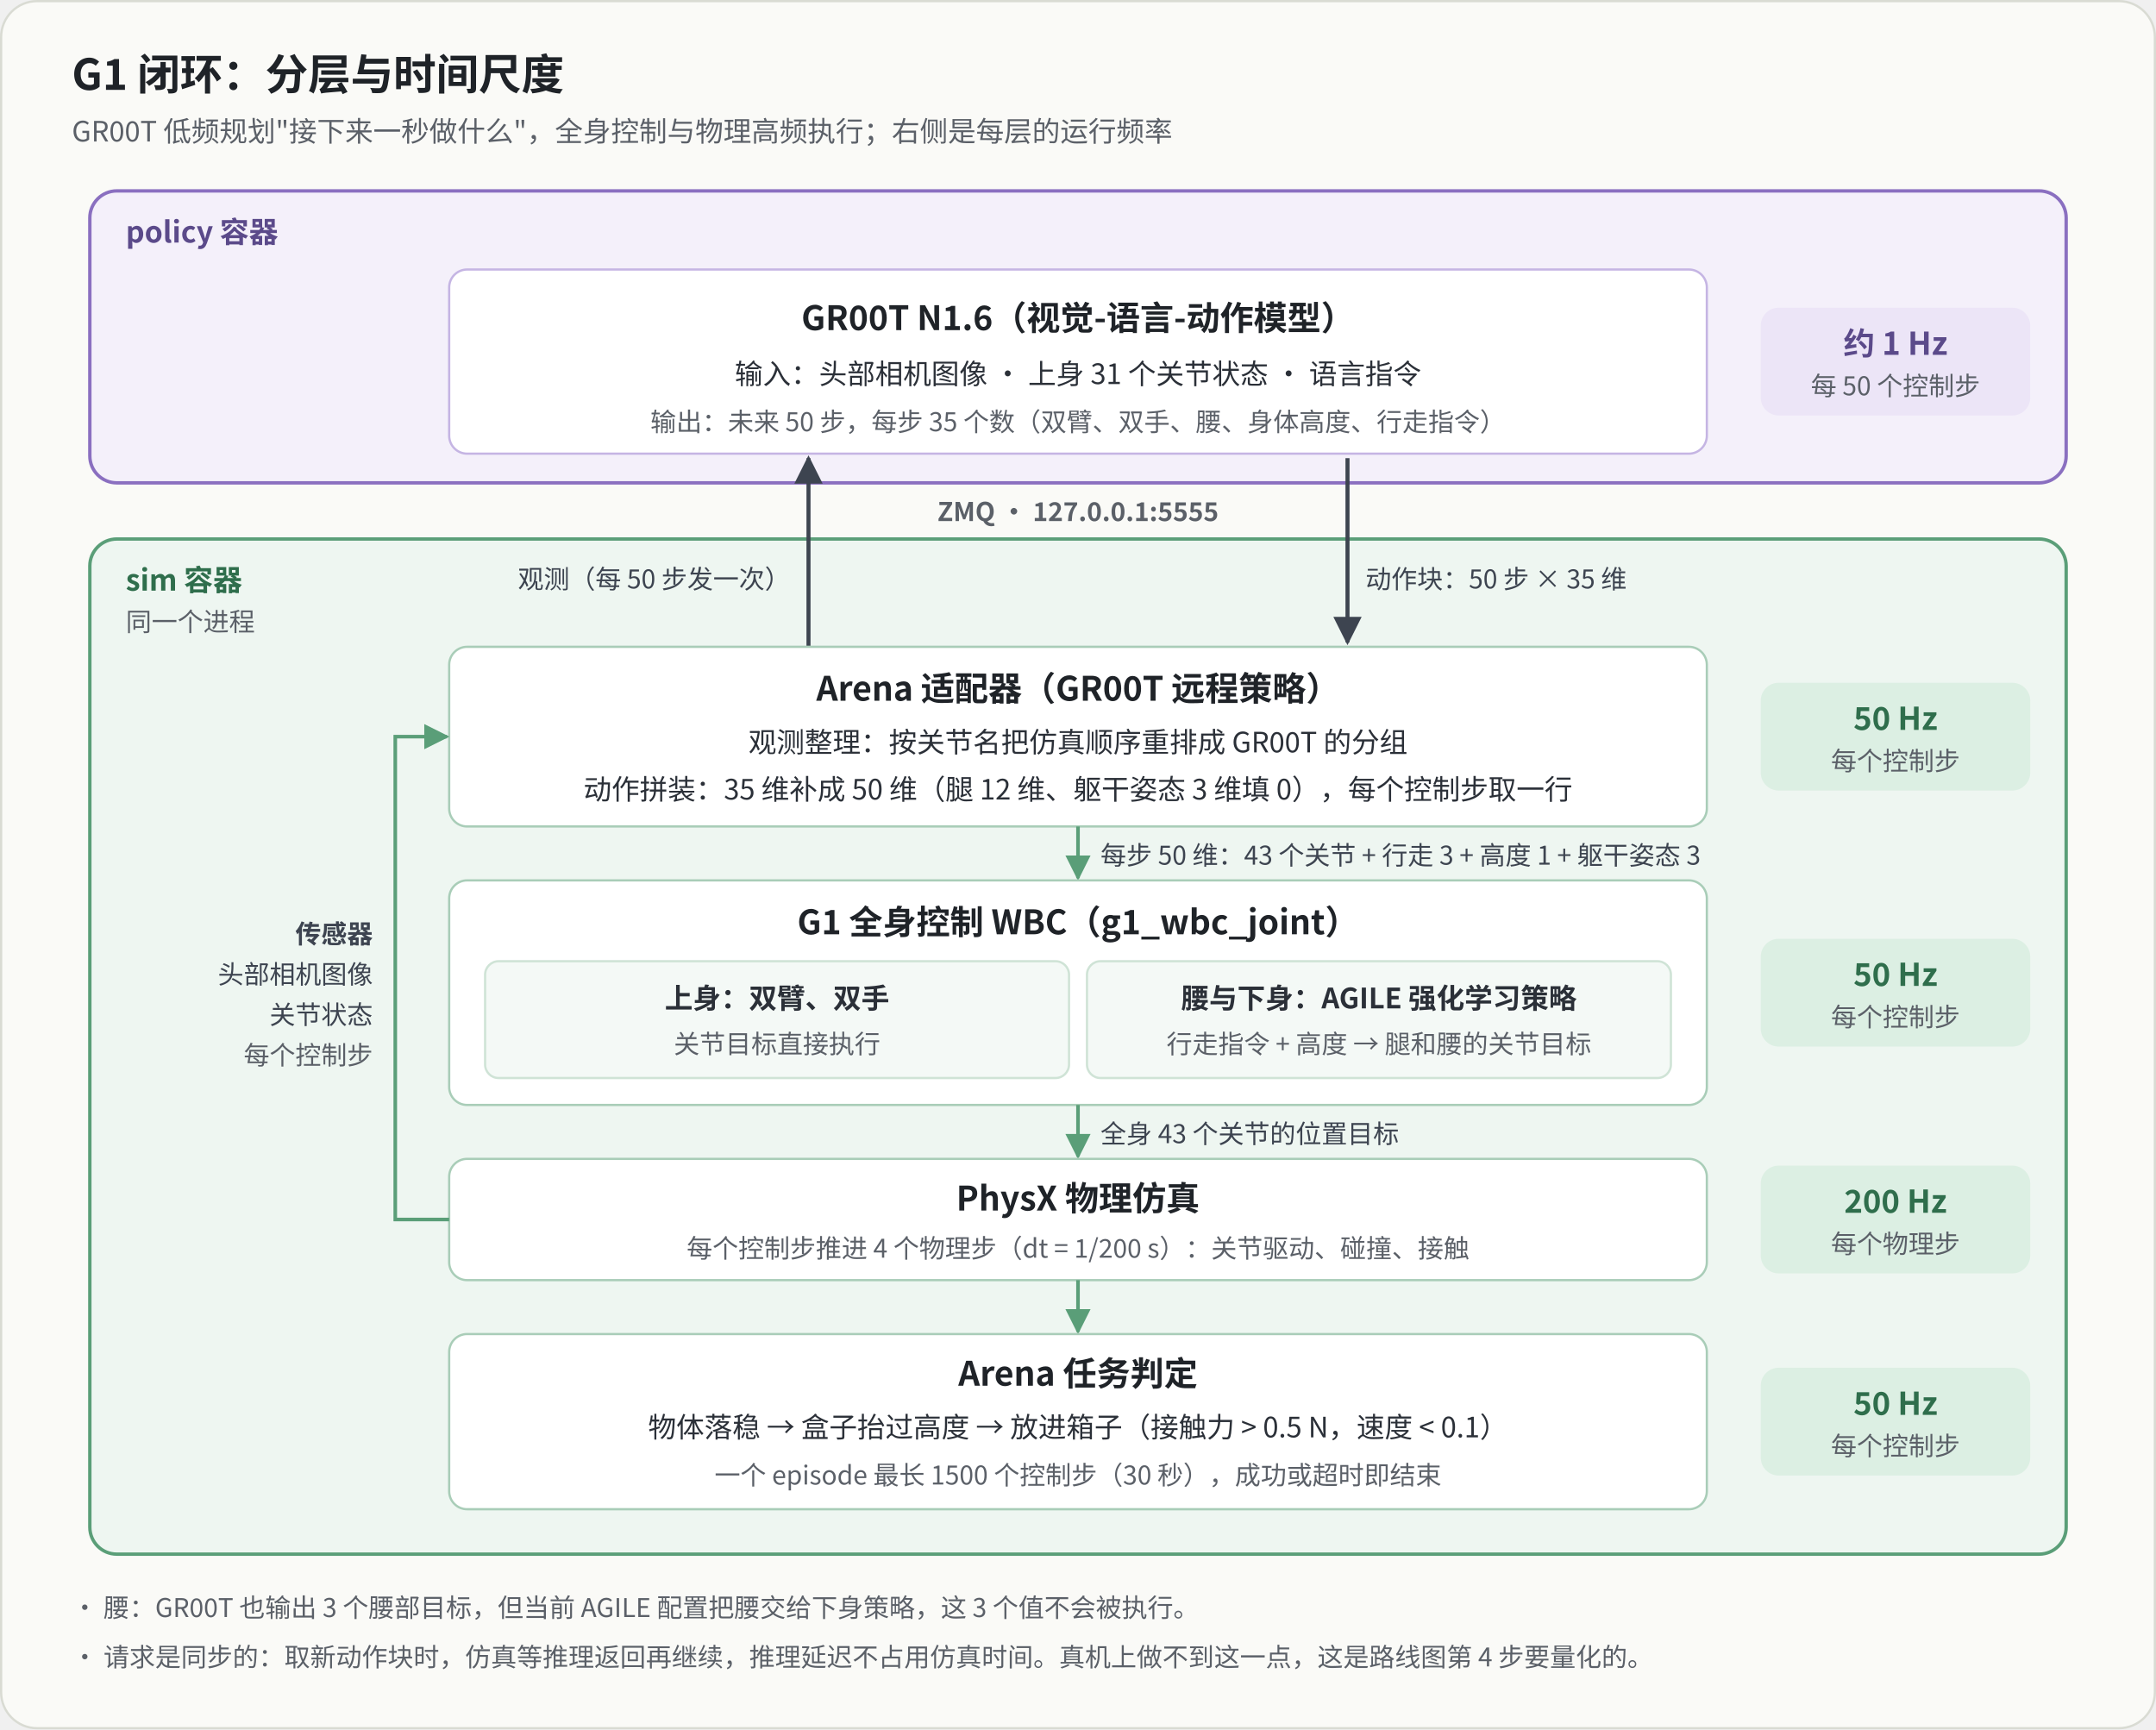
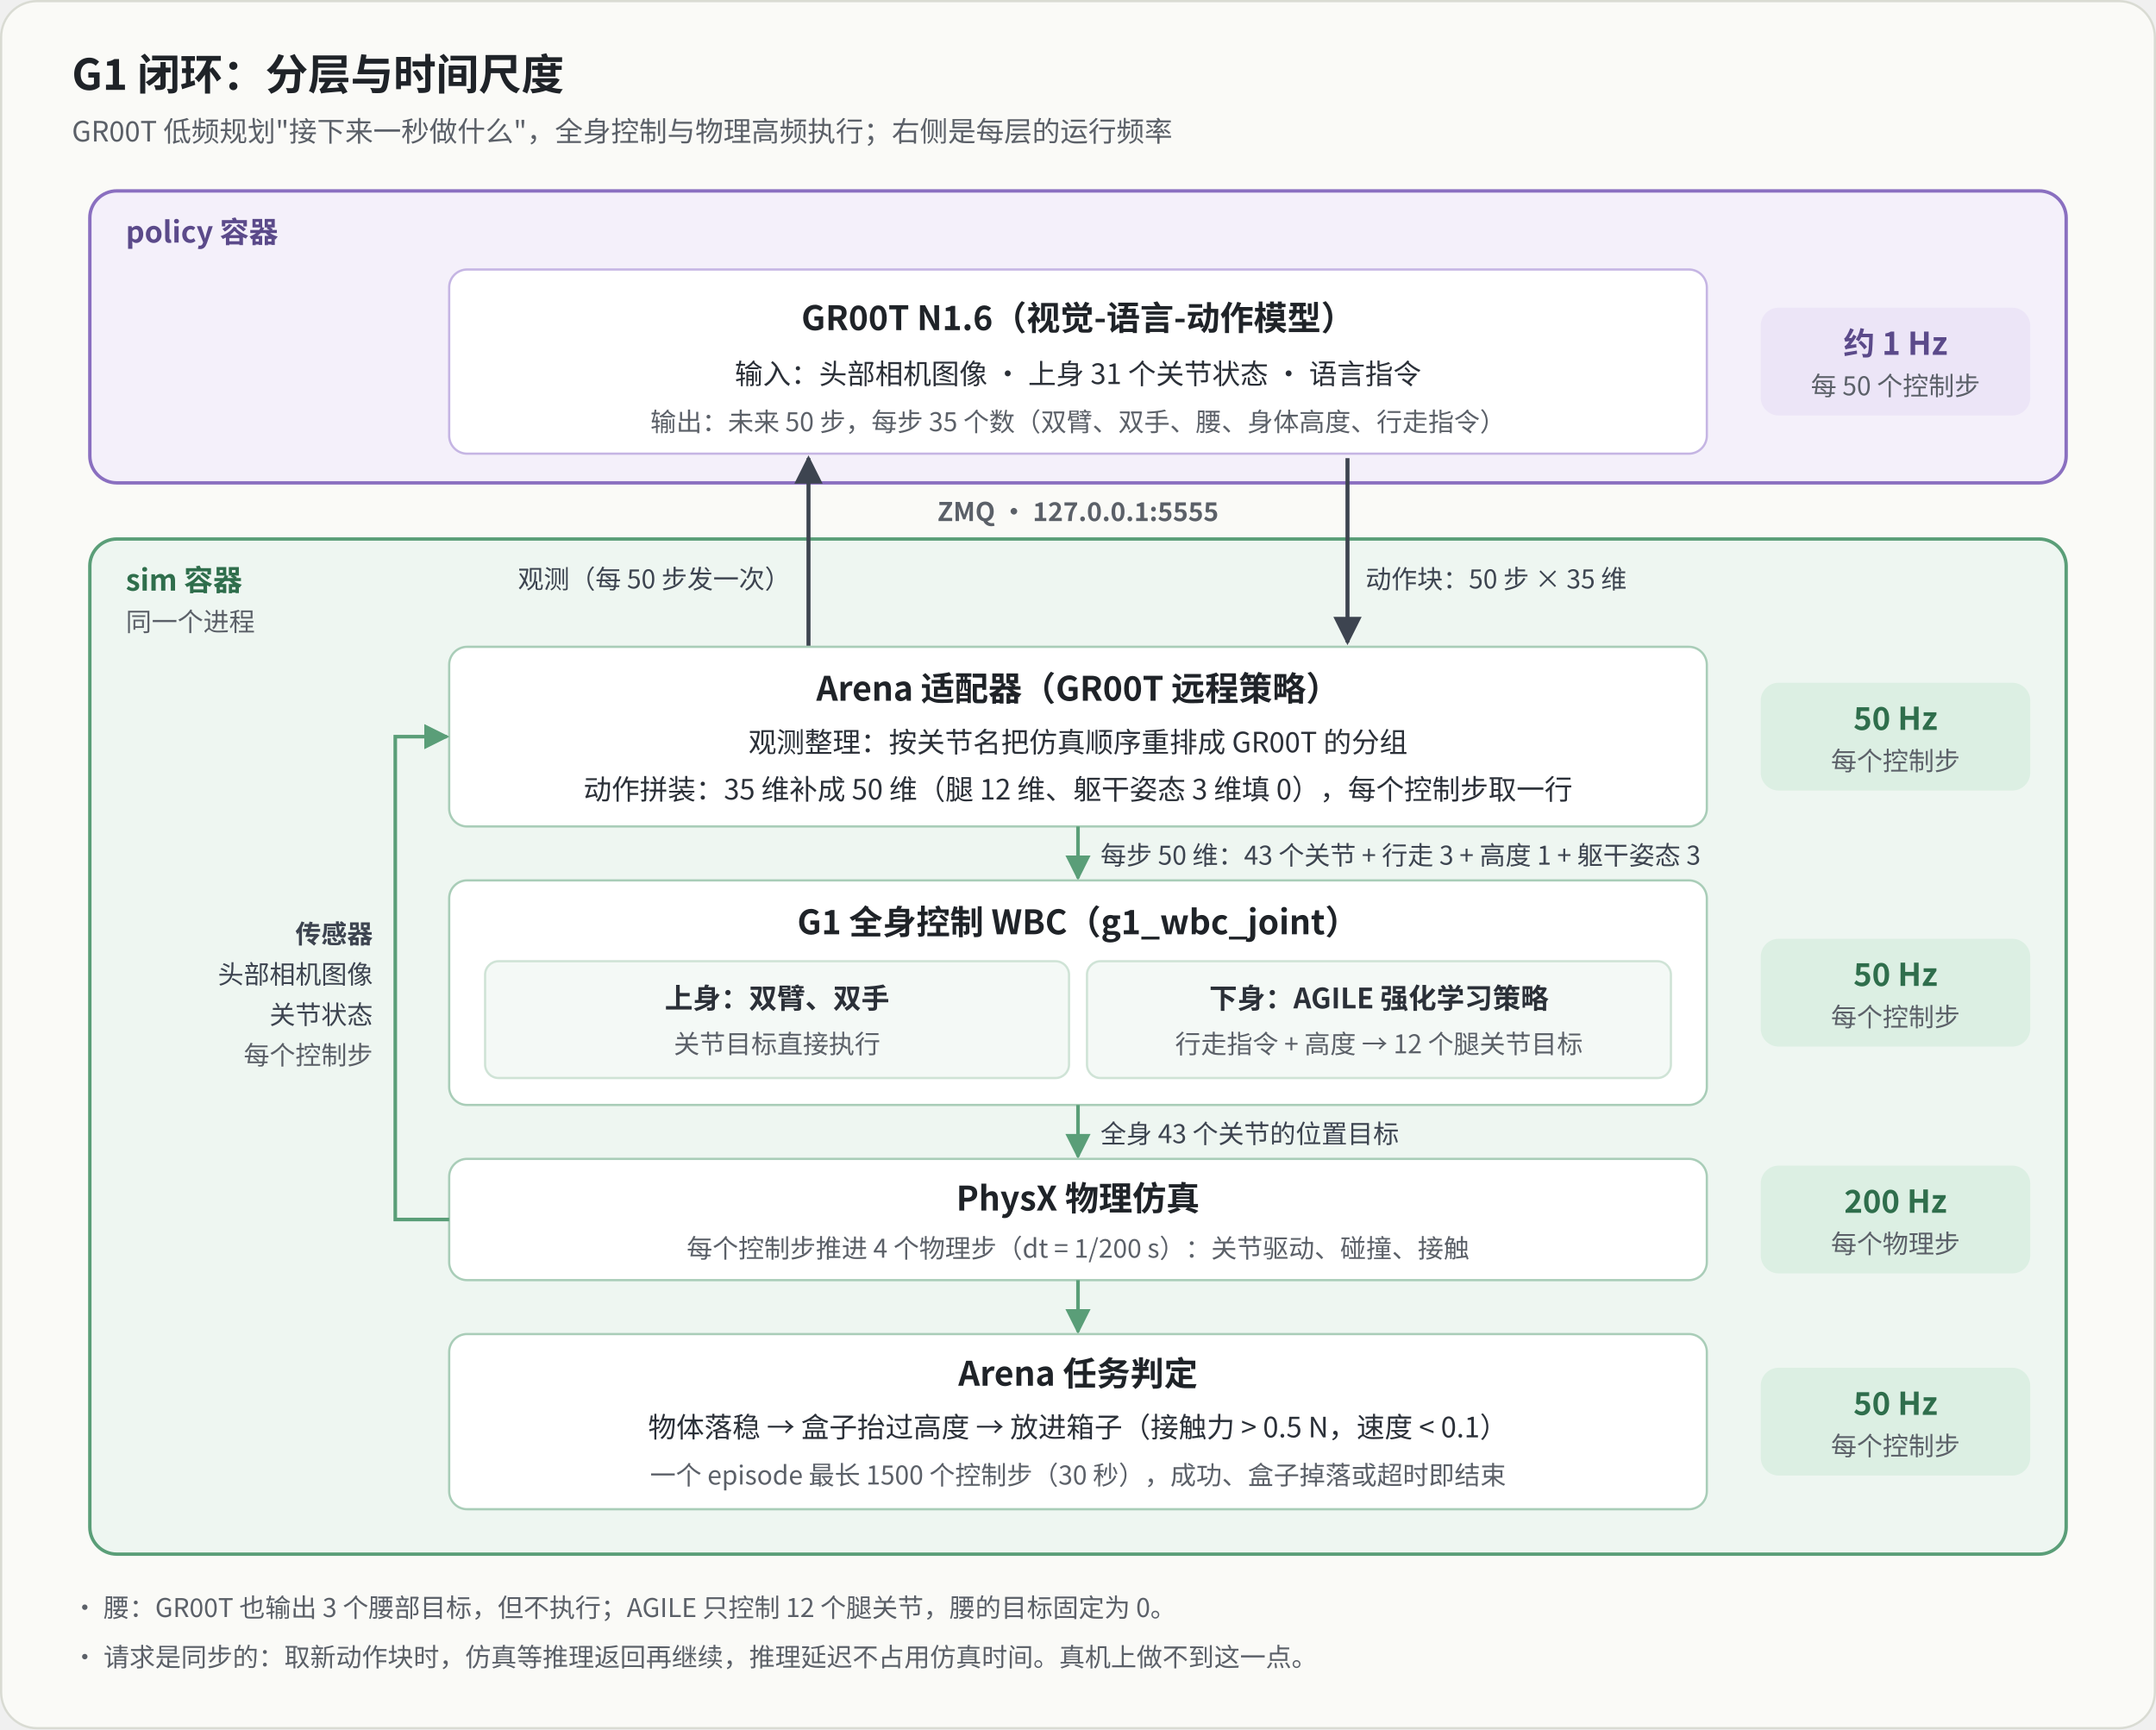
<svg xmlns="http://www.w3.org/2000/svg" viewBox="0 0 960 770" width="960" height="770" role="img" aria-labelledby="title desc">
  <defs>
    <style>
      text { font-family: "Noto Sans SC", "Noto Sans CJK SC", "PingFang SC", "Microsoft YaHei", "Source Han Sans SC", sans-serif; fill: #1f2328; }
      .title { font-size: 15px; font-weight: 700; }
      .body { font-size: 12.5px; fill: #2b3038; }
      .small { font-size: 11.5px; fill: #5b6068; }
      .band { font-size: 13px; font-weight: 700; }
      .rate { font-size: 14px; font-weight: 700; }
      .lab { font-size: 11.5px; fill: #3d4450; }
    </style>
    <marker id="ah" viewBox="0 0 10 10" refX="9" refY="5" markerWidth="7" markerHeight="7" orient="auto-start-reverse">
      <path d="M0,0 L10,5 L0,10 z" fill="#3d4450" />
    </marker>
    <marker id="ahg" viewBox="0 0 10 10" refX="9" refY="5" markerWidth="7" markerHeight="7" orient="auto-start-reverse">
      <path d="M0,0 L10,5 L0,10 z" fill="#5a9e78" />
    </marker>
  </defs>
  <rect x="0.5" y="0.5" width="959" height="769" rx="16" fill="#fafaf7" stroke="#d9dbd3" />
  <text x="32" y="40" style="font-size:19px;font-weight:700">G1 闭环：分层与时间尺度</text>
  <text x="32" y="63" class="small" style="font-size:12.5px">GR00T 低频规划"接下来一秒做什么"，全身控制与物理高频执行；右侧是每层的运行频率</text>
  <rect x="40" y="85" width="880" height="130" rx="12" fill="#f4f0fa" stroke="#8a6fc0" stroke-width="1.5" />
  <text x="56" y="108" class="band" style="fill:#5b4a8a">policy 容器</text>
  <rect x="200" y="120" width="560" height="82" rx="8" fill="#ffffff" stroke="#c5b5e3" />
  <text x="480" y="147" text-anchor="middle" class="title">GR00T N1.6（视觉-语言-动作模型）</text>
  <text x="480" y="171" text-anchor="middle" class="body">输入：头部相机图像 · 上身 31 个关节状态 · 语言指令</text>
  <text x="480" y="192" text-anchor="middle" class="small">输出：未来 50 步，每步 35 个数（双臂、双手、腰、身体高度、行走指令）</text>
  <rect x="784" y="137" width="120" height="48" rx="8" fill="#ece5f7" />
  <text x="844" y="158" text-anchor="middle" class="rate" style="fill:#5b4a8a">约 1 Hz</text>
  <text x="844" y="176" text-anchor="middle" class="small">每 50 个控制步</text>
  <rect x="40" y="240" width="880" height="452" rx="12" fill="#eef6f1" stroke="#5a9e78" stroke-width="1.5" />
  <text x="56" y="263" class="band" style="fill:#2f6e4c">sim 容器</text>
  <text x="56" y="281" class="small">同一个进程</text>
  <line x1="360" y1="288" x2="360" y2="204" stroke="#3d4450" stroke-width="1.8" marker-end="url(#ah)" />
  <text x="352" y="262" text-anchor="end" class="lab">观测（每 50 步发一次）</text>
  <line x1="600" y1="204" x2="600" y2="286" stroke="#3d4450" stroke-width="1.8" marker-end="url(#ah)" />
  <text x="608" y="262" class="lab">动作块：50 步 × 35 维</text>
  <text x="480" y="232" text-anchor="middle" class="small" style="font-weight:600">ZMQ · 127.0.0.1:5555</text>
  <rect x="200" y="288" width="560" height="80" rx="8" fill="#ffffff" stroke="#a9cdb8" />
  <text x="480" y="312" text-anchor="middle" class="title">Arena 适配器（GR00T 远程策略）</text>
  <text x="480" y="335" text-anchor="middle" class="body">观测整理：按关节名把仿真顺序重排成 GR00T 的分组</text>
  <text x="480" y="356" text-anchor="middle" class="body">动作拼装：35 维补成 50 维（腿 12 维、躯干姿态 3 维填 0），每个控制步取一行</text>
  <rect x="784" y="304" width="120" height="48" rx="8" fill="#dcefe3" />
  <text x="844" y="325" text-anchor="middle" class="rate" style="fill:#2f6e4c">50 Hz</text>
  <text x="844" y="343" text-anchor="middle" class="small">每个控制步</text>
  <line x1="480" y1="368" x2="480" y2="391" stroke="#5a9e78" stroke-width="1.6" marker-end="url(#ahg)" />
  <text x="490" y="385" class="lab">每步 50 维：43 个关节 + 行走 3 + 高度 1 + 躯干姿态 3</text>
  <rect x="200" y="392" width="560" height="100" rx="8" fill="#ffffff" stroke="#a9cdb8" />
  <text x="480" y="416" text-anchor="middle" class="title">G1 全身控制 WBC（g1_wbc_joint）</text>
  <rect x="216" y="428" width="260" height="52" rx="6" fill="#f4f9f6" stroke="#cfe3d6" />
  <text x="346" y="449" text-anchor="middle" class="body" style="font-weight:600">上身：双臂、双手</text>
  <text x="346" y="469" text-anchor="middle" class="small">关节目标直接执行</text>
  <rect x="484" y="428" width="260" height="52" rx="6" fill="#f4f9f6" stroke="#cfe3d6" />
-   <text x="614" y="449" text-anchor="middle" class="body" style="font-weight:600">腰与下身：AGILE 强化学习策略</text>
-   <text x="614" y="469" text-anchor="middle" class="small">行走指令 + 高度 → 腿和腰的关节目标</text>
+   <text x="614" y="449" text-anchor="middle" class="body" style="font-weight:600">下身：AGILE 强化学习策略</text>
+   <text x="614" y="469" text-anchor="middle" class="small">行走指令 + 高度 → 12 个腿关节目标</text>
  <rect x="784" y="418" width="120" height="48" rx="8" fill="#dcefe3" />
  <text x="844" y="439" text-anchor="middle" class="rate" style="fill:#2f6e4c">50 Hz</text>
  <text x="844" y="457" text-anchor="middle" class="small">每个控制步</text>
  <line x1="480" y1="492" x2="480" y2="515" stroke="#5a9e78" stroke-width="1.6" marker-end="url(#ahg)" />
  <text x="490" y="509" class="lab">全身 43 个关节的位置目标</text>
  <rect x="200" y="516" width="560" height="54" rx="8" fill="#ffffff" stroke="#a9cdb8" />
  <text x="480" y="539" text-anchor="middle" class="title">PhysX 物理仿真</text>
  <text x="480" y="560" text-anchor="middle" class="small">每个控制步推进 4 个物理步（dt = 1/200 s）：关节驱动、碰撞、接触</text>
  <rect x="784" y="519" width="120" height="48" rx="8" fill="#dcefe3" />
  <text x="844" y="540" text-anchor="middle" class="rate" style="fill:#2f6e4c">200 Hz</text>
  <text x="844" y="558" text-anchor="middle" class="small">每个物理步</text>
  <line x1="480" y1="570" x2="480" y2="593" stroke="#5a9e78" stroke-width="1.6" marker-end="url(#ahg)" />
  <rect x="200" y="594" width="560" height="78" rx="8" fill="#ffffff" stroke="#a9cdb8" />
  <text x="480" y="617" text-anchor="middle" class="title">Arena 任务判定</text>
  <text x="480" y="640" text-anchor="middle" class="body">物体落稳 → 盒子抬过高度 → 放进箱子（接触力 &gt; 0.5 N，速度 &lt; 0.1）</text>
-   <text x="480" y="661" text-anchor="middle" class="small">一个 episode 最长 1500 个控制步（30 秒），成功或超时即结束</text>
+   <text x="480" y="661" text-anchor="middle" class="small">一个 episode 最长 1500 个控制步（30 秒），成功、盒子掉落或超时即结束</text>
  <rect x="784" y="609" width="120" height="48" rx="8" fill="#dcefe3" />
  <text x="844" y="630" text-anchor="middle" class="rate" style="fill:#2f6e4c">50 Hz</text>
  <text x="844" y="648" text-anchor="middle" class="small">每个控制步</text>
  <path d="M200 543 H176 V328 H199" fill="none" stroke="#5a9e78" stroke-width="1.6" marker-end="url(#ahg)" />
  <text x="166" y="420" text-anchor="end" class="lab" style="font-weight:600">传感器</text>
  <text x="166" y="438" text-anchor="end" class="lab">头部相机图像</text>
  <text x="166" y="456" text-anchor="end" class="lab">关节状态</text>
  <text x="166" y="474" text-anchor="end" class="small">每个控制步</text>
-   <text x="32" y="720" class="small">· 腰：GR00T 也输出 3 个腰部目标，但当前 AGILE 配置把腰交给下身策略，这 3 个值不会被执行。</text>
-   <text x="32" y="742" class="small">· 请求是同步的：取新动作块时，仿真等推理返回再继续，推理延迟不占用仿真时间。真机上做不到这一点，这是路线图第 4 步要量化的。</text>
+   <text x="32" y="720" class="small">· 腰：GR00T 也输出 3 个腰部目标，但不执行；AGILE 只控制 12 个腿关节，腰的目标固定为 0。</text>
+   <text x="32" y="742" class="small">· 请求是同步的：取新动作块时，仿真等推理返回再继续，推理延迟不占用仿真时间。真机上做不到这一点。</text>
</svg>
